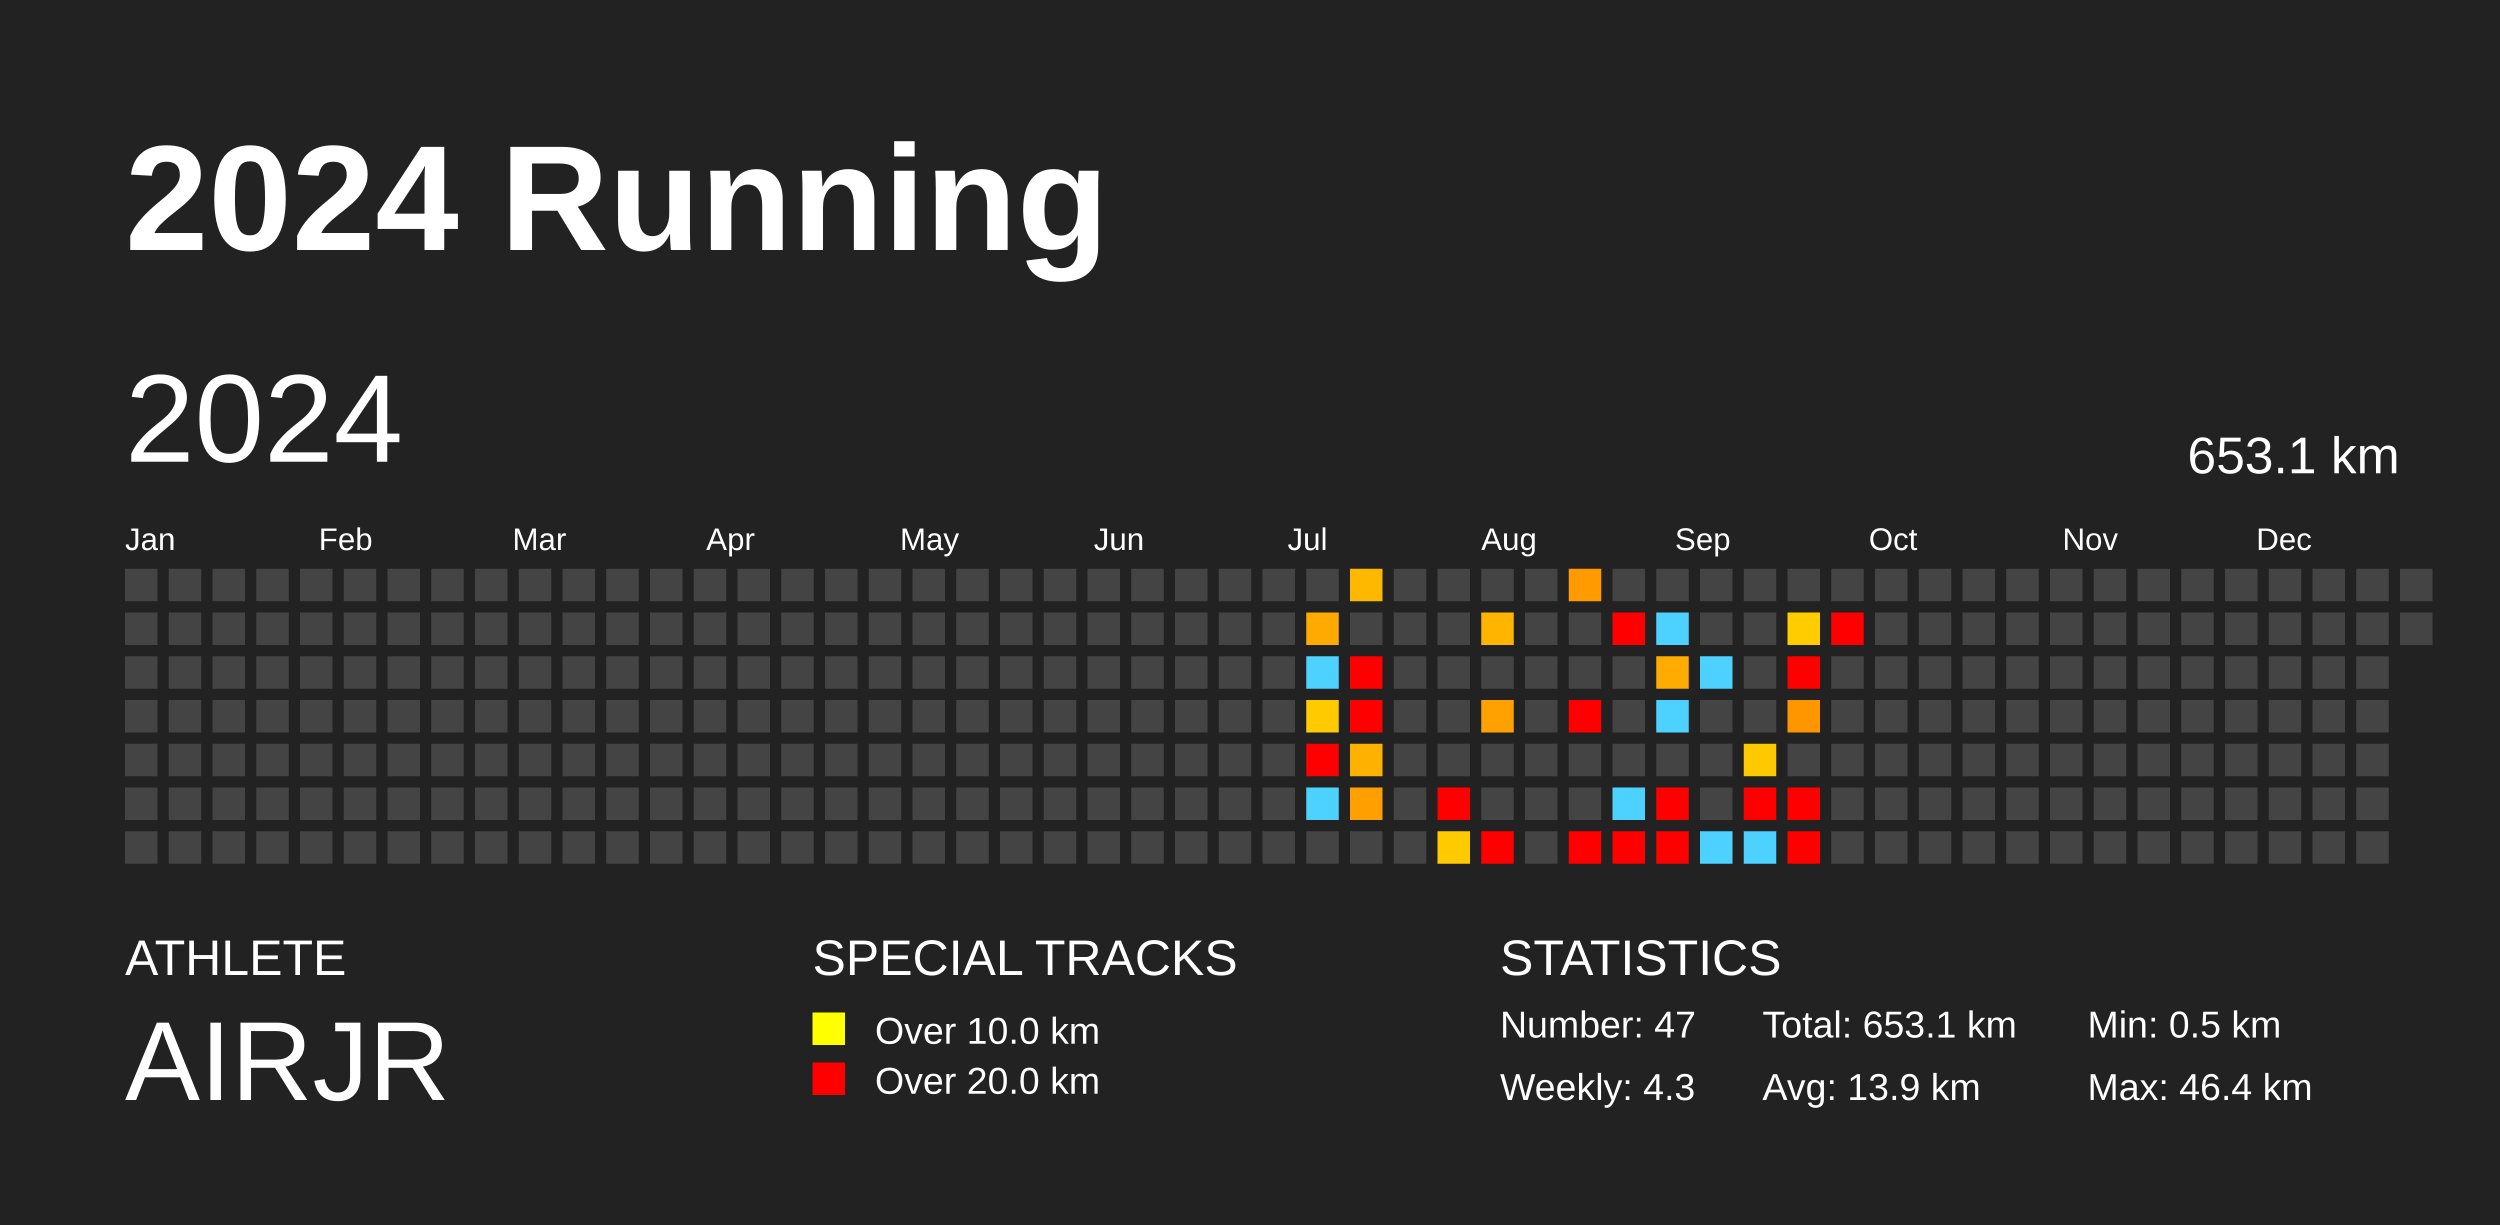
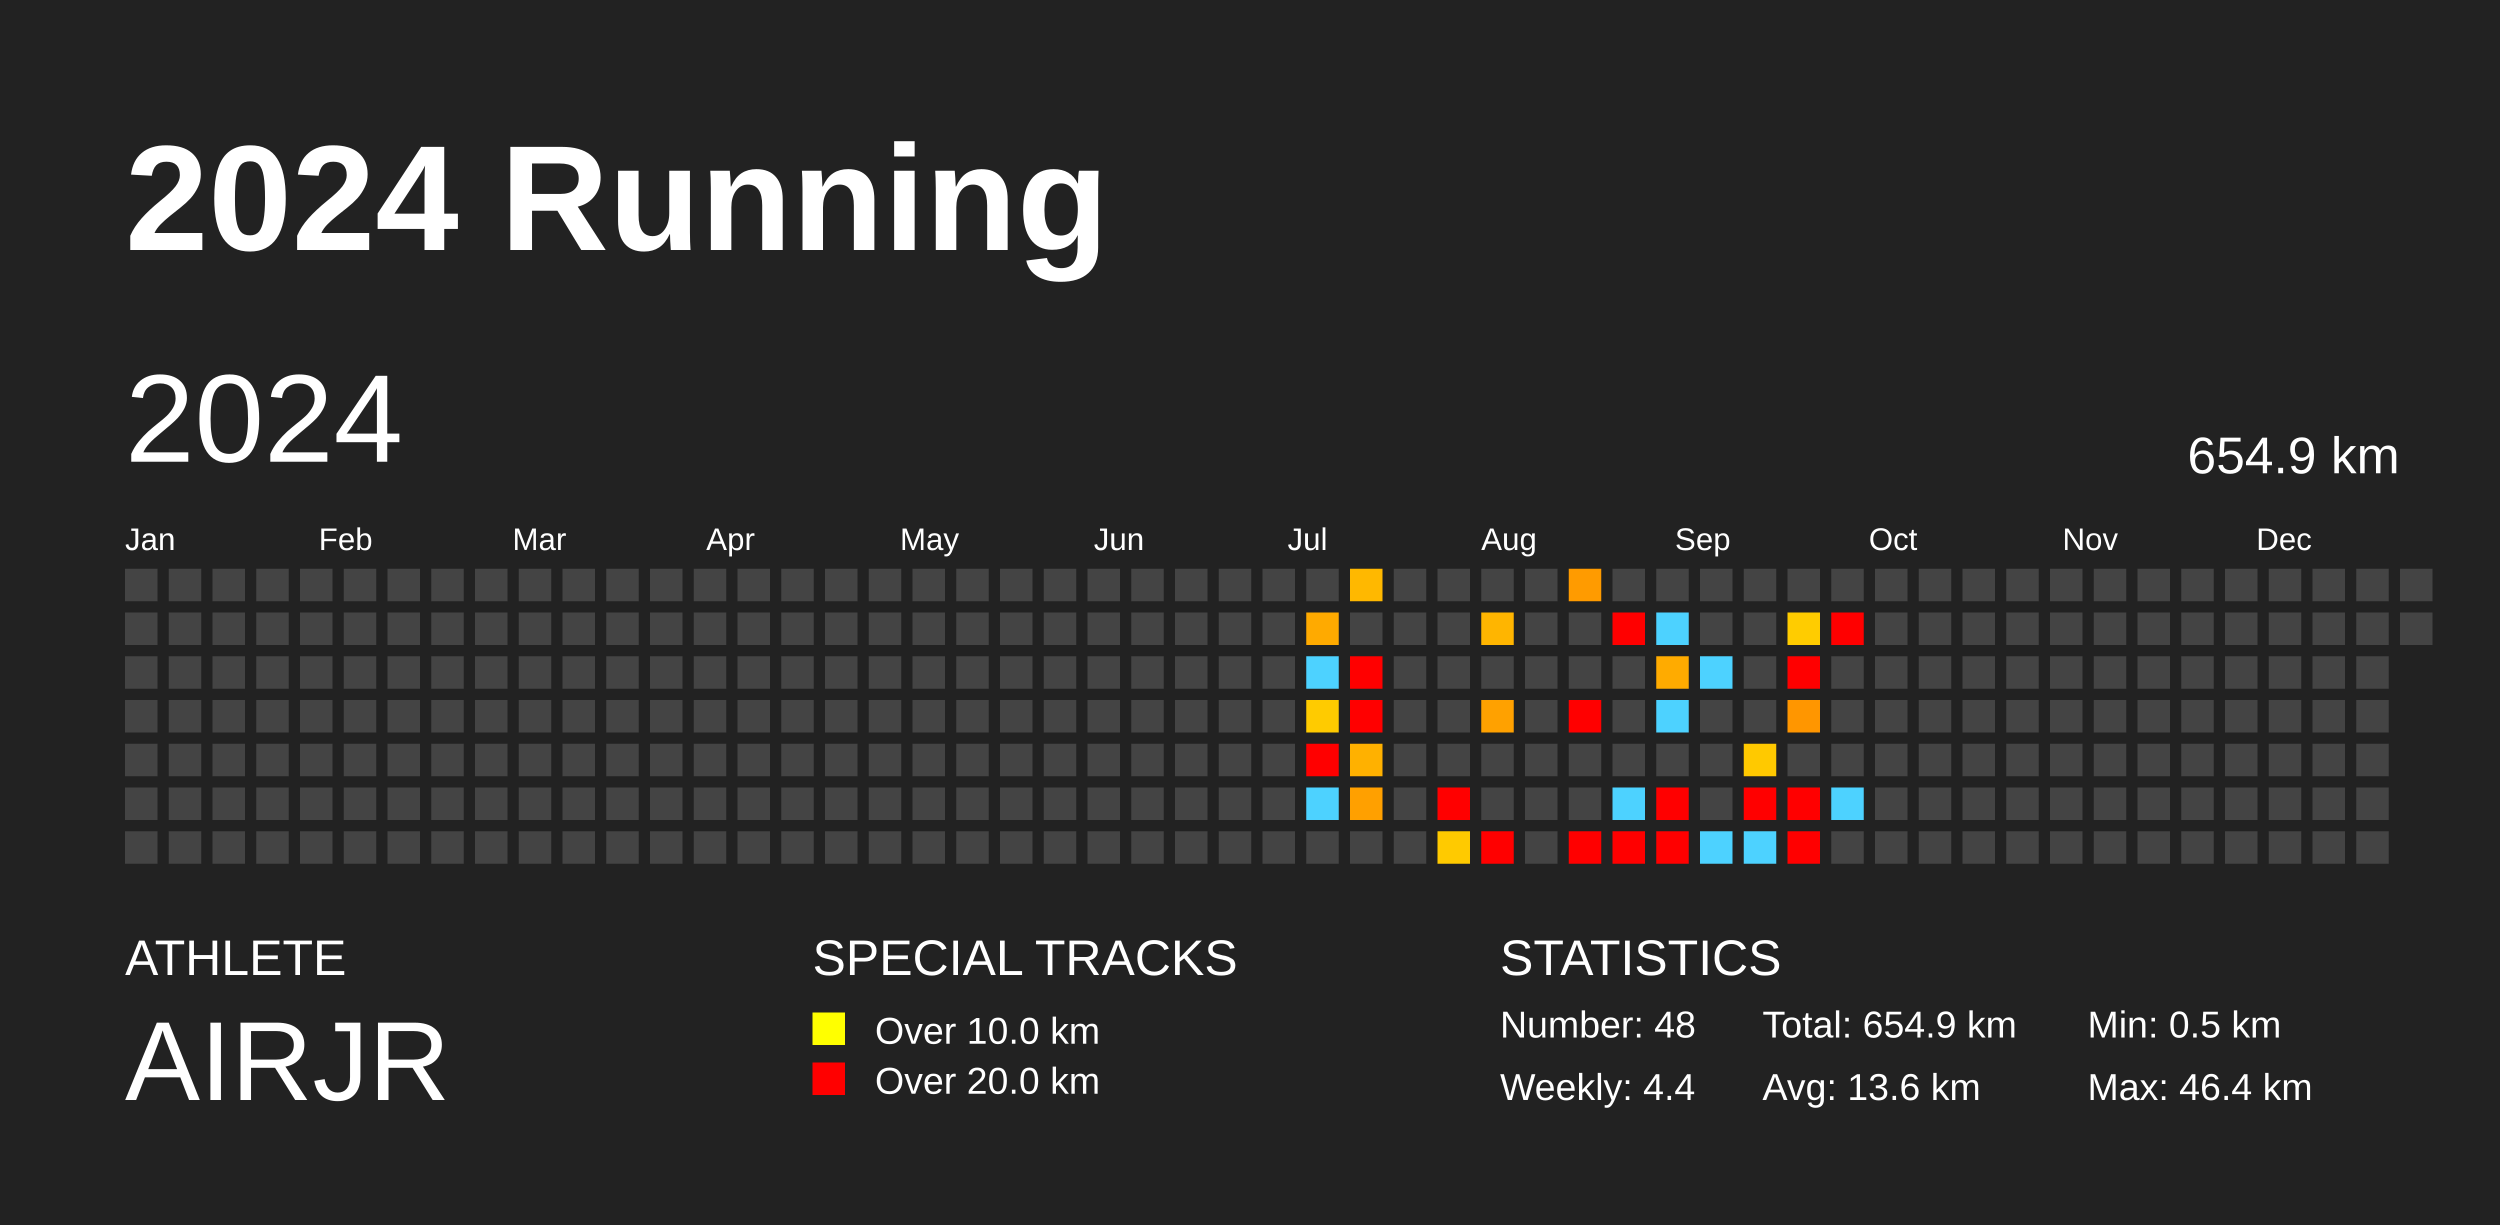
<svg xmlns="http://www.w3.org/2000/svg" baseProfile="full" height="98mm" version="1.1" viewBox="0,0,200,98" width="200mm">
  <defs />
  <rect fill="#222222" height="98" width="200" x="0" y="0" />
  <text fill="#FFFFFF" style="font-size:12px; font-family:Arial; font-weight:bold;" x="10" y="20">2024 Running</text>
  <text fill="#FFFFFF" style="font-size:4px; font-family:Arial" x="10" y="78">ATHLETE</text>
  <text fill="#FFFFFF" style="font-size:9px; font-family:Arial" x="10" y="88">AIRJR</text>
  <text fill="#FFFFFF" style="font-size:4px; font-family:Arial" x="65" y="78">SPECIAL TRACKS</text>
  <rect fill="yellow" height="2.6" width="2.6" x="65" y="81" />
  <text fill="#FFFFFF" style="font-size:3px; font-family:Arial" x="70" y="83.5">Over 10.0 km</text>
  <rect fill="red" height="2.6" width="2.6" x="65" y="85" />
  <text fill="#FFFFFF" style="font-size:3px; font-family:Arial" x="70" y="87.5">Over 20.0 km</text>
  <text fill="#FFFFFF" style="font-size:4px; font-family:Arial" x="120" y="78">STATISTICS</text>
-   <text fill="#FFFFFF" style="font-size:3px; font-family:Arial" x="120" y="83">Number: 47</text>
-   <text fill="#FFFFFF" style="font-size:3px; font-family:Arial" x="120" y="88">Weekly: 4.3</text>
-   <text fill="#FFFFFF" style="font-size:3px; font-family:Arial" x="141" y="83">Total: 653.1 km</text>
-   <text fill="#FFFFFF" style="font-size:3px; font-family:Arial" x="141" y="88">Avg: 13.9 km</text>
+   <text fill="#FFFFFF" style="font-size:3px; font-family:Arial" x="120" y="83">Number: 48</text>
+   <text fill="#FFFFFF" style="font-size:3px; font-family:Arial" x="120" y="88">Weekly: 4.4</text>
+   <text fill="#FFFFFF" style="font-size:3px; font-family:Arial" x="141" y="83">Total: 654.9 km</text>
+   <text fill="#FFFFFF" style="font-size:3px; font-family:Arial" x="141" y="88">Avg: 13.6 km</text>
  <text fill="#FFFFFF" style="font-size:3px; font-family:Arial" x="167" y="83">Min: 0.5 km</text>
  <text fill="#FFFFFF" style="font-size:3px; font-family:Arial" x="167" y="88">Max: 46.4 km</text>
  <text dominant-baseline="hanging" fill="#FFFFFF" style="font-size:10.0px; font-family:Arial;" x="10" y="30">2024</text>
-   <text dominant-baseline="hanging" fill="#FFFFFF" style="font-size:4.125px; font-family:Arial;" x="175" y="35">653.1 km</text>
+   <text dominant-baseline="hanging" fill="#FFFFFF" style="font-size:4.125px; font-family:Arial;" x="175" y="35">654.9 km</text>
  <text fill="#FFFFFF" style="font-size:2.5px; font-family:Arial" x="10.0" y="44">Jan</text>
  <text fill="#FFFFFF" style="font-size:2.5px; font-family:Arial" x="25.5" y="44">Feb</text>
  <text fill="#FFFFFF" style="font-size:2.5px; font-family:Arial" x="41.0" y="44">Mar</text>
  <text fill="#FFFFFF" style="font-size:2.5px; font-family:Arial" x="56.5" y="44">Apr</text>
  <text fill="#FFFFFF" style="font-size:2.5px; font-family:Arial" x="72.0" y="44">May</text>
  <text fill="#FFFFFF" style="font-size:2.5px; font-family:Arial" x="87.5" y="44">Jun</text>
  <text fill="#FFFFFF" style="font-size:2.5px; font-family:Arial" x="103.0" y="44">Jul</text>
  <text fill="#FFFFFF" style="font-size:2.5px; font-family:Arial" x="118.5" y="44">Aug</text>
  <text fill="#FFFFFF" style="font-size:2.5px; font-family:Arial" x="134.0" y="44">Sep</text>
  <text fill="#FFFFFF" style="font-size:2.5px; font-family:Arial" x="149.5" y="44">Oct</text>
  <text fill="#FFFFFF" style="font-size:2.5px; font-family:Arial" x="165.0" y="44">Nov</text>
  <text fill="#FFFFFF" style="font-size:2.5px; font-family:Arial" x="180.5" y="44">Dec</text>
  <rect fill="#444444" height="2.6" width="2.6" x="10.0" y="45.5" />
  <rect fill="#444444" height="2.6" width="2.6" x="10.0" y="49.0" />
  <rect fill="#444444" height="2.6" width="2.6" x="10.0" y="52.5" />
  <rect fill="#444444" height="2.6" width="2.6" x="10.0" y="56.0" />
  <rect fill="#444444" height="2.6" width="2.6" x="10.0" y="59.5" />
  <rect fill="#444444" height="2.6" width="2.6" x="10.0" y="63.0" />
  <rect fill="#444444" height="2.6" width="2.6" x="10.0" y="66.5" />
  <rect fill="#444444" height="2.6" width="2.6" x="13.5" y="45.5" />
  <rect fill="#444444" height="2.6" width="2.6" x="13.5" y="49.0" />
  <rect fill="#444444" height="2.6" width="2.6" x="13.5" y="52.5" />
  <rect fill="#444444" height="2.6" width="2.6" x="13.5" y="56.0" />
  <rect fill="#444444" height="2.6" width="2.6" x="13.5" y="59.5" />
  <rect fill="#444444" height="2.6" width="2.6" x="13.5" y="63.0" />
  <rect fill="#444444" height="2.6" width="2.6" x="13.5" y="66.5" />
  <rect fill="#444444" height="2.6" width="2.6" x="17.0" y="45.5" />
  <rect fill="#444444" height="2.6" width="2.6" x="17.0" y="49.0" />
  <rect fill="#444444" height="2.6" width="2.6" x="17.0" y="52.5" />
  <rect fill="#444444" height="2.6" width="2.6" x="17.0" y="56.0" />
  <rect fill="#444444" height="2.6" width="2.6" x="17.0" y="59.5" />
  <rect fill="#444444" height="2.6" width="2.6" x="17.0" y="63.0" />
  <rect fill="#444444" height="2.6" width="2.6" x="17.0" y="66.5" />
  <rect fill="#444444" height="2.6" width="2.6" x="20.5" y="45.5" />
  <rect fill="#444444" height="2.6" width="2.6" x="20.5" y="49.0" />
  <rect fill="#444444" height="2.6" width="2.6" x="20.5" y="52.5" />
  <rect fill="#444444" height="2.6" width="2.6" x="20.5" y="56.0" />
  <rect fill="#444444" height="2.6" width="2.6" x="20.5" y="59.5" />
  <rect fill="#444444" height="2.6" width="2.6" x="20.5" y="63.0" />
  <rect fill="#444444" height="2.6" width="2.6" x="20.5" y="66.5" />
  <rect fill="#444444" height="2.6" width="2.6" x="24.0" y="45.5" />
  <rect fill="#444444" height="2.6" width="2.6" x="24.0" y="49.0" />
  <rect fill="#444444" height="2.6" width="2.6" x="24.0" y="52.5" />
  <rect fill="#444444" height="2.6" width="2.6" x="24.0" y="56.0" />
  <rect fill="#444444" height="2.6" width="2.6" x="24.0" y="59.5" />
  <rect fill="#444444" height="2.6" width="2.6" x="24.0" y="63.0" />
  <rect fill="#444444" height="2.6" width="2.6" x="24.0" y="66.5" />
  <rect fill="#444444" height="2.6" width="2.6" x="27.5" y="45.5" />
  <rect fill="#444444" height="2.6" width="2.6" x="27.5" y="49.0" />
  <rect fill="#444444" height="2.6" width="2.6" x="27.5" y="52.5" />
  <rect fill="#444444" height="2.6" width="2.6" x="27.5" y="56.0" />
  <rect fill="#444444" height="2.6" width="2.6" x="27.5" y="59.5" />
  <rect fill="#444444" height="2.6" width="2.6" x="27.5" y="63.0" />
  <rect fill="#444444" height="2.6" width="2.6" x="27.5" y="66.5" />
  <rect fill="#444444" height="2.6" width="2.6" x="31.0" y="45.5" />
  <rect fill="#444444" height="2.6" width="2.6" x="31.0" y="49.0" />
  <rect fill="#444444" height="2.6" width="2.6" x="31.0" y="52.5" />
  <rect fill="#444444" height="2.6" width="2.6" x="31.0" y="56.0" />
  <rect fill="#444444" height="2.6" width="2.6" x="31.0" y="59.5" />
  <rect fill="#444444" height="2.6" width="2.6" x="31.0" y="63.0" />
  <rect fill="#444444" height="2.6" width="2.6" x="31.0" y="66.5" />
  <rect fill="#444444" height="2.6" width="2.6" x="34.5" y="45.5" />
  <rect fill="#444444" height="2.6" width="2.6" x="34.5" y="49.0" />
  <rect fill="#444444" height="2.6" width="2.6" x="34.5" y="52.5" />
  <rect fill="#444444" height="2.6" width="2.6" x="34.5" y="56.0" />
  <rect fill="#444444" height="2.6" width="2.6" x="34.5" y="59.5" />
  <rect fill="#444444" height="2.6" width="2.6" x="34.5" y="63.0" />
  <rect fill="#444444" height="2.6" width="2.6" x="34.5" y="66.5" />
  <rect fill="#444444" height="2.6" width="2.6" x="38.0" y="45.5" />
  <rect fill="#444444" height="2.6" width="2.6" x="38.0" y="49.0" />
  <rect fill="#444444" height="2.6" width="2.6" x="38.0" y="52.5" />
  <rect fill="#444444" height="2.6" width="2.6" x="38.0" y="56.0" />
  <rect fill="#444444" height="2.6" width="2.6" x="38.0" y="59.5" />
  <rect fill="#444444" height="2.6" width="2.6" x="38.0" y="63.0" />
  <rect fill="#444444" height="2.6" width="2.6" x="38.0" y="66.5" />
  <rect fill="#444444" height="2.6" width="2.6" x="41.5" y="45.5" />
  <rect fill="#444444" height="2.6" width="2.6" x="41.5" y="49.0" />
  <rect fill="#444444" height="2.6" width="2.6" x="41.5" y="52.5" />
  <rect fill="#444444" height="2.6" width="2.6" x="41.5" y="56.0" />
  <rect fill="#444444" height="2.6" width="2.6" x="41.5" y="59.5" />
  <rect fill="#444444" height="2.6" width="2.6" x="41.5" y="63.0" />
  <rect fill="#444444" height="2.6" width="2.6" x="41.5" y="66.5" />
  <rect fill="#444444" height="2.6" width="2.6" x="45.0" y="45.5" />
  <rect fill="#444444" height="2.6" width="2.6" x="45.0" y="49.0" />
  <rect fill="#444444" height="2.6" width="2.6" x="45.0" y="52.5" />
  <rect fill="#444444" height="2.6" width="2.6" x="45.0" y="56.0" />
  <rect fill="#444444" height="2.6" width="2.6" x="45.0" y="59.5" />
  <rect fill="#444444" height="2.6" width="2.6" x="45.0" y="63.0" />
  <rect fill="#444444" height="2.6" width="2.6" x="45.0" y="66.5" />
  <rect fill="#444444" height="2.6" width="2.6" x="48.5" y="45.5" />
  <rect fill="#444444" height="2.6" width="2.6" x="48.5" y="49.0" />
  <rect fill="#444444" height="2.6" width="2.6" x="48.5" y="52.5" />
  <rect fill="#444444" height="2.6" width="2.6" x="48.5" y="56.0" />
  <rect fill="#444444" height="2.6" width="2.6" x="48.5" y="59.5" />
  <rect fill="#444444" height="2.6" width="2.6" x="48.5" y="63.0" />
  <rect fill="#444444" height="2.6" width="2.6" x="48.5" y="66.5" />
  <rect fill="#444444" height="2.6" width="2.6" x="52.0" y="45.5" />
  <rect fill="#444444" height="2.6" width="2.6" x="52.0" y="49.0" />
  <rect fill="#444444" height="2.6" width="2.6" x="52.0" y="52.5" />
  <rect fill="#444444" height="2.6" width="2.6" x="52.0" y="56.0" />
  <rect fill="#444444" height="2.6" width="2.6" x="52.0" y="59.5" />
  <rect fill="#444444" height="2.6" width="2.6" x="52.0" y="63.0" />
  <rect fill="#444444" height="2.6" width="2.6" x="52.0" y="66.5" />
  <rect fill="#444444" height="2.6" width="2.6" x="55.5" y="45.5" />
  <rect fill="#444444" height="2.6" width="2.6" x="55.5" y="49.0" />
  <rect fill="#444444" height="2.6" width="2.6" x="55.5" y="52.5" />
  <rect fill="#444444" height="2.6" width="2.6" x="55.5" y="56.0" />
  <rect fill="#444444" height="2.6" width="2.6" x="55.5" y="59.5" />
  <rect fill="#444444" height="2.6" width="2.6" x="55.5" y="63.0" />
  <rect fill="#444444" height="2.6" width="2.6" x="55.5" y="66.5" />
  <rect fill="#444444" height="2.6" width="2.6" x="59.0" y="45.5" />
  <rect fill="#444444" height="2.6" width="2.6" x="59.0" y="49.0" />
  <rect fill="#444444" height="2.6" width="2.6" x="59.0" y="52.5" />
  <rect fill="#444444" height="2.6" width="2.6" x="59.0" y="56.0" />
  <rect fill="#444444" height="2.6" width="2.6" x="59.0" y="59.5" />
  <rect fill="#444444" height="2.6" width="2.6" x="59.0" y="63.0" />
  <rect fill="#444444" height="2.6" width="2.6" x="59.0" y="66.5" />
  <rect fill="#444444" height="2.6" width="2.6" x="62.5" y="45.5" />
  <rect fill="#444444" height="2.6" width="2.6" x="62.5" y="49.0" />
  <rect fill="#444444" height="2.6" width="2.6" x="62.5" y="52.5" />
  <rect fill="#444444" height="2.6" width="2.6" x="62.5" y="56.0" />
  <rect fill="#444444" height="2.6" width="2.6" x="62.5" y="59.5" />
  <rect fill="#444444" height="2.6" width="2.6" x="62.5" y="63.0" />
  <rect fill="#444444" height="2.6" width="2.6" x="62.5" y="66.5" />
  <rect fill="#444444" height="2.6" width="2.6" x="66.0" y="45.5" />
  <rect fill="#444444" height="2.6" width="2.6" x="66.0" y="49.0" />
  <rect fill="#444444" height="2.6" width="2.6" x="66.0" y="52.5" />
  <rect fill="#444444" height="2.6" width="2.6" x="66.0" y="56.0" />
  <rect fill="#444444" height="2.6" width="2.6" x="66.0" y="59.5" />
  <rect fill="#444444" height="2.6" width="2.6" x="66.0" y="63.0" />
  <rect fill="#444444" height="2.6" width="2.6" x="66.0" y="66.5" />
  <rect fill="#444444" height="2.6" width="2.6" x="69.5" y="45.5" />
  <rect fill="#444444" height="2.6" width="2.6" x="69.5" y="49.0" />
  <rect fill="#444444" height="2.6" width="2.6" x="69.5" y="52.5" />
  <rect fill="#444444" height="2.6" width="2.6" x="69.5" y="56.0" />
  <rect fill="#444444" height="2.6" width="2.6" x="69.5" y="59.5" />
  <rect fill="#444444" height="2.6" width="2.6" x="69.5" y="63.0" />
  <rect fill="#444444" height="2.6" width="2.6" x="69.5" y="66.5" />
  <rect fill="#444444" height="2.6" width="2.6" x="73.0" y="45.5" />
  <rect fill="#444444" height="2.6" width="2.6" x="73.0" y="49.0" />
  <rect fill="#444444" height="2.6" width="2.6" x="73.0" y="52.5" />
  <rect fill="#444444" height="2.6" width="2.6" x="73.0" y="56.0" />
  <rect fill="#444444" height="2.6" width="2.6" x="73.0" y="59.5" />
  <rect fill="#444444" height="2.6" width="2.6" x="73.0" y="63.0" />
  <rect fill="#444444" height="2.6" width="2.6" x="73.0" y="66.5" />
  <rect fill="#444444" height="2.6" width="2.6" x="76.5" y="45.5" />
  <rect fill="#444444" height="2.6" width="2.6" x="76.5" y="49.0" />
  <rect fill="#444444" height="2.6" width="2.6" x="76.5" y="52.5" />
  <rect fill="#444444" height="2.6" width="2.6" x="76.5" y="56.0" />
  <rect fill="#444444" height="2.6" width="2.6" x="76.5" y="59.5" />
  <rect fill="#444444" height="2.6" width="2.6" x="76.5" y="63.0" />
  <rect fill="#444444" height="2.6" width="2.6" x="76.5" y="66.5" />
  <rect fill="#444444" height="2.6" width="2.6" x="80.0" y="45.5" />
  <rect fill="#444444" height="2.6" width="2.6" x="80.0" y="49.0" />
  <rect fill="#444444" height="2.6" width="2.6" x="80.0" y="52.5" />
  <rect fill="#444444" height="2.6" width="2.6" x="80.0" y="56.0" />
  <rect fill="#444444" height="2.6" width="2.6" x="80.0" y="59.5" />
  <rect fill="#444444" height="2.6" width="2.6" x="80.0" y="63.0" />
  <rect fill="#444444" height="2.6" width="2.6" x="80.0" y="66.5" />
  <rect fill="#444444" height="2.6" width="2.6" x="83.5" y="45.5" />
  <rect fill="#444444" height="2.6" width="2.6" x="83.5" y="49.0" />
  <rect fill="#444444" height="2.6" width="2.6" x="83.5" y="52.5" />
  <rect fill="#444444" height="2.6" width="2.6" x="83.5" y="56.0" />
  <rect fill="#444444" height="2.6" width="2.6" x="83.5" y="59.5" />
  <rect fill="#444444" height="2.6" width="2.6" x="83.5" y="63.0" />
  <rect fill="#444444" height="2.6" width="2.6" x="83.5" y="66.5" />
  <rect fill="#444444" height="2.6" width="2.6" x="87.0" y="45.5" />
  <rect fill="#444444" height="2.6" width="2.6" x="87.0" y="49.0" />
  <rect fill="#444444" height="2.6" width="2.6" x="87.0" y="52.5" />
  <rect fill="#444444" height="2.6" width="2.6" x="87.0" y="56.0" />
  <rect fill="#444444" height="2.6" width="2.6" x="87.0" y="59.5" />
  <rect fill="#444444" height="2.6" width="2.6" x="87.0" y="63.0" />
  <rect fill="#444444" height="2.6" width="2.6" x="87.0" y="66.5" />
  <rect fill="#444444" height="2.6" width="2.6" x="90.5" y="45.5" />
  <rect fill="#444444" height="2.6" width="2.6" x="90.5" y="49.0" />
  <rect fill="#444444" height="2.6" width="2.6" x="90.5" y="52.5" />
  <rect fill="#444444" height="2.6" width="2.6" x="90.5" y="56.0" />
  <rect fill="#444444" height="2.6" width="2.6" x="90.5" y="59.5" />
  <rect fill="#444444" height="2.6" width="2.6" x="90.5" y="63.0" />
  <rect fill="#444444" height="2.6" width="2.6" x="90.5" y="66.5" />
  <rect fill="#444444" height="2.6" width="2.6" x="94.0" y="45.5" />
  <rect fill="#444444" height="2.6" width="2.6" x="94.0" y="49.0" />
  <rect fill="#444444" height="2.6" width="2.6" x="94.0" y="52.5" />
  <rect fill="#444444" height="2.6" width="2.6" x="94.0" y="56.0" />
  <rect fill="#444444" height="2.6" width="2.6" x="94.0" y="59.5" />
  <rect fill="#444444" height="2.6" width="2.6" x="94.0" y="63.0" />
  <rect fill="#444444" height="2.6" width="2.6" x="94.0" y="66.5" />
  <rect fill="#444444" height="2.6" width="2.6" x="97.5" y="45.5" />
  <rect fill="#444444" height="2.6" width="2.6" x="97.5" y="49.0" />
  <rect fill="#444444" height="2.6" width="2.6" x="97.5" y="52.5" />
  <rect fill="#444444" height="2.6" width="2.6" x="97.5" y="56.0" />
  <rect fill="#444444" height="2.6" width="2.6" x="97.5" y="59.5" />
  <rect fill="#444444" height="2.6" width="2.6" x="97.5" y="63.0" />
  <rect fill="#444444" height="2.6" width="2.6" x="97.5" y="66.5" />
  <rect fill="#444444" height="2.6" width="2.6" x="101.0" y="45.5" />
  <rect fill="#444444" height="2.6" width="2.6" x="101.0" y="49.0" />
  <rect fill="#444444" height="2.6" width="2.6" x="101.0" y="52.5" />
  <rect fill="#444444" height="2.6" width="2.6" x="101.0" y="56.0" />
  <rect fill="#444444" height="2.6" width="2.6" x="101.0" y="59.5" />
  <rect fill="#444444" height="2.6" width="2.6" x="101.0" y="63.0" />
  <rect fill="#444444" height="2.6" width="2.6" x="101.0" y="66.5" />
  <rect fill="#444444" height="2.6" width="2.6" x="104.5" y="45.5" />
  <rect fill="#ffaa00" height="2.6" width="2.6" x="104.5" y="49.0" />
  <rect fill="#4dd2ff" height="2.6" width="2.6" x="104.5" y="52.5" />
  <rect fill="#ffcb00" height="2.6" width="2.6" x="104.5" y="56.0" />
  <rect fill="red" height="2.6" width="2.6" x="104.5" y="59.5" />
  <rect fill="#4dd2ff" height="2.6" width="2.6" x="104.5" y="63.0" />
  <rect fill="#444444" height="2.6" width="2.6" x="104.5" y="66.5" />
  <rect fill="#ffb800" height="2.6" width="2.6" x="108.0" y="45.5" />
  <rect fill="#444444" height="2.6" width="2.6" x="108.0" y="49.0" />
  <rect fill="red" height="2.6" width="2.6" x="108.0" y="52.5" />
  <rect fill="red" height="2.6" width="2.6" x="108.0" y="56.0" />
  <rect fill="#ffb100" height="2.6" width="2.6" x="108.0" y="59.5" />
  <rect fill="#ffa000" height="2.6" width="2.6" x="108.0" y="63.0" />
  <rect fill="#444444" height="2.6" width="2.6" x="108.0" y="66.5" />
  <rect fill="#444444" height="2.6" width="2.6" x="111.5" y="45.5" />
  <rect fill="#444444" height="2.6" width="2.6" x="111.5" y="49.0" />
  <rect fill="#444444" height="2.6" width="2.6" x="111.5" y="52.5" />
  <rect fill="#444444" height="2.6" width="2.6" x="111.5" y="56.0" />
  <rect fill="#444444" height="2.6" width="2.6" x="111.5" y="59.5" />
  <rect fill="#444444" height="2.6" width="2.6" x="111.5" y="63.0" />
  <rect fill="#444444" height="2.6" width="2.6" x="111.5" y="66.5" />
  <rect fill="#444444" height="2.6" width="2.6" x="115.0" y="45.5" />
  <rect fill="#444444" height="2.6" width="2.6" x="115.0" y="49.0" />
  <rect fill="#444444" height="2.6" width="2.6" x="115.0" y="52.5" />
  <rect fill="#444444" height="2.6" width="2.6" x="115.0" y="56.0" />
  <rect fill="#444444" height="2.6" width="2.6" x="115.0" y="59.5" />
  <rect fill="red" height="2.6" width="2.6" x="115.0" y="63.0" />
  <rect fill="#ffca00" height="2.6" width="2.6" x="115.0" y="66.5" />
  <rect fill="#444444" height="2.6" width="2.6" x="118.5" y="45.5" />
  <rect fill="#ffb500" height="2.6" width="2.6" x="118.5" y="49.0" />
  <rect fill="#444444" height="2.6" width="2.6" x="118.5" y="52.5" />
  <rect fill="#ffa100" height="2.6" width="2.6" x="118.5" y="56.0" />
  <rect fill="#444444" height="2.6" width="2.6" x="118.5" y="59.5" />
  <rect fill="#444444" height="2.6" width="2.6" x="118.5" y="63.0" />
  <rect fill="red" height="2.6" width="2.6" x="118.5" y="66.5" />
  <rect fill="#444444" height="2.6" width="2.6" x="122.0" y="45.5" />
  <rect fill="#444444" height="2.6" width="2.6" x="122.0" y="49.0" />
  <rect fill="#444444" height="2.6" width="2.6" x="122.0" y="52.5" />
  <rect fill="#444444" height="2.6" width="2.6" x="122.0" y="56.0" />
  <rect fill="#444444" height="2.6" width="2.6" x="122.0" y="59.5" />
  <rect fill="#444444" height="2.6" width="2.6" x="122.0" y="63.0" />
  <rect fill="#444444" height="2.6" width="2.6" x="122.0" y="66.5" />
  <rect fill="#ff9b00" height="2.6" width="2.6" x="125.5" y="45.5" />
  <rect fill="#444444" height="2.6" width="2.6" x="125.5" y="49.0" />
  <rect fill="#444444" height="2.6" width="2.6" x="125.5" y="52.5" />
  <rect fill="red" height="2.6" width="2.6" x="125.5" y="56.0" />
  <rect fill="#444444" height="2.6" width="2.6" x="125.5" y="59.5" />
  <rect fill="#444444" height="2.6" width="2.6" x="125.5" y="63.0" />
  <rect fill="red" height="2.6" width="2.6" x="125.5" y="66.5" />
  <rect fill="#444444" height="2.6" width="2.6" x="129.0" y="45.5" />
  <rect fill="red" height="2.6" width="2.6" x="129.0" y="49.0" />
  <rect fill="#444444" height="2.6" width="2.6" x="129.0" y="52.5" />
  <rect fill="#444444" height="2.6" width="2.6" x="129.0" y="56.0" />
  <rect fill="#444444" height="2.6" width="2.6" x="129.0" y="59.5" />
  <rect fill="#4dd2ff" height="2.6" width="2.6" x="129.0" y="63.0" />
  <rect fill="red" height="2.6" width="2.6" x="129.0" y="66.5" />
  <rect fill="#444444" height="2.6" width="2.6" x="132.5" y="45.5" />
  <rect fill="#4dd2ff" height="2.6" width="2.6" x="132.5" y="49.0" />
  <rect fill="#ffab00" height="2.6" width="2.6" x="132.5" y="52.5" />
  <rect fill="#4dd2ff" height="2.6" width="2.6" x="132.5" y="56.0" />
  <rect fill="#444444" height="2.6" width="2.6" x="132.5" y="59.5" />
  <rect fill="red" height="2.6" width="2.6" x="132.5" y="63.0" />
  <rect fill="red" height="2.6" width="2.6" x="132.5" y="66.5" />
  <rect fill="#444444" height="2.6" width="2.6" x="136.0" y="45.5" />
  <rect fill="#444444" height="2.6" width="2.6" x="136.0" y="49.0" />
  <rect fill="#4dd2ff" height="2.6" width="2.6" x="136.0" y="52.5" />
  <rect fill="#444444" height="2.6" width="2.6" x="136.0" y="56.0" />
  <rect fill="#444444" height="2.6" width="2.6" x="136.0" y="59.5" />
  <rect fill="#444444" height="2.6" width="2.6" x="136.0" y="63.0" />
  <rect fill="#4dd2ff" height="2.6" width="2.6" x="136.0" y="66.5" />
  <rect fill="#444444" height="2.6" width="2.6" x="139.5" y="45.5" />
  <rect fill="#444444" height="2.6" width="2.6" x="139.5" y="49.0" />
  <rect fill="#444444" height="2.6" width="2.6" x="139.5" y="52.5" />
  <rect fill="#444444" height="2.6" width="2.6" x="139.5" y="56.0" />
  <rect fill="#ffc900" height="2.6" width="2.6" x="139.5" y="59.5" />
  <rect fill="red" height="2.6" width="2.6" x="139.5" y="63.0" />
  <rect fill="#4dd2ff" height="2.6" width="2.6" x="139.5" y="66.5" />
  <rect fill="#444444" height="2.6" width="2.6" x="143.0" y="45.5" />
  <rect fill="#ffcc00" height="2.6" width="2.6" x="143.0" y="49.0" />
  <rect fill="red" height="2.6" width="2.6" x="143.0" y="52.5" />
  <rect fill="#ff9600" height="2.6" width="2.6" x="143.0" y="56.0" />
  <rect fill="#444444" height="2.6" width="2.6" x="143.0" y="59.5" />
  <rect fill="red" height="2.6" width="2.6" x="143.0" y="63.0" />
  <rect fill="red" height="2.6" width="2.6" x="143.0" y="66.5" />
  <rect fill="#444444" height="2.6" width="2.6" x="146.5" y="45.5" />
  <rect fill="red" height="2.6" width="2.6" x="146.5" y="49.0" />
  <rect fill="#444444" height="2.6" width="2.6" x="146.5" y="52.5" />
  <rect fill="#444444" height="2.6" width="2.6" x="146.5" y="56.0" />
  <rect fill="#444444" height="2.6" width="2.6" x="146.5" y="59.5" />
-   <rect fill="#444444" height="2.6" width="2.6" x="146.5" y="63.0" />
+   <rect fill="#4dd2ff" height="2.6" width="2.6" x="146.5" y="63.0" />
  <rect fill="#444444" height="2.6" width="2.6" x="146.5" y="66.5" />
  <rect fill="#444444" height="2.6" width="2.6" x="150.0" y="45.5" />
  <rect fill="#444444" height="2.6" width="2.6" x="150.0" y="49.0" />
  <rect fill="#444444" height="2.6" width="2.6" x="150.0" y="52.5" />
  <rect fill="#444444" height="2.6" width="2.6" x="150.0" y="56.0" />
  <rect fill="#444444" height="2.6" width="2.6" x="150.0" y="59.5" />
  <rect fill="#444444" height="2.6" width="2.6" x="150.0" y="63.0" />
  <rect fill="#444444" height="2.6" width="2.6" x="150.0" y="66.5" />
  <rect fill="#444444" height="2.6" width="2.6" x="153.5" y="45.5" />
  <rect fill="#444444" height="2.6" width="2.6" x="153.5" y="49.0" />
  <rect fill="#444444" height="2.6" width="2.6" x="153.5" y="52.5" />
  <rect fill="#444444" height="2.6" width="2.6" x="153.5" y="56.0" />
  <rect fill="#444444" height="2.6" width="2.6" x="153.5" y="59.5" />
  <rect fill="#444444" height="2.6" width="2.6" x="153.5" y="63.0" />
  <rect fill="#444444" height="2.6" width="2.6" x="153.5" y="66.5" />
  <rect fill="#444444" height="2.6" width="2.6" x="157.0" y="45.5" />
  <rect fill="#444444" height="2.6" width="2.6" x="157.0" y="49.0" />
  <rect fill="#444444" height="2.6" width="2.6" x="157.0" y="52.5" />
  <rect fill="#444444" height="2.6" width="2.6" x="157.0" y="56.0" />
  <rect fill="#444444" height="2.6" width="2.6" x="157.0" y="59.5" />
  <rect fill="#444444" height="2.6" width="2.6" x="157.0" y="63.0" />
  <rect fill="#444444" height="2.6" width="2.6" x="157.0" y="66.5" />
  <rect fill="#444444" height="2.6" width="2.6" x="160.5" y="45.5" />
  <rect fill="#444444" height="2.6" width="2.6" x="160.5" y="49.0" />
  <rect fill="#444444" height="2.6" width="2.6" x="160.5" y="52.5" />
  <rect fill="#444444" height="2.6" width="2.6" x="160.5" y="56.0" />
  <rect fill="#444444" height="2.6" width="2.6" x="160.5" y="59.5" />
  <rect fill="#444444" height="2.6" width="2.6" x="160.5" y="63.0" />
  <rect fill="#444444" height="2.6" width="2.6" x="160.5" y="66.5" />
  <rect fill="#444444" height="2.6" width="2.6" x="164.0" y="45.5" />
  <rect fill="#444444" height="2.6" width="2.6" x="164.0" y="49.0" />
  <rect fill="#444444" height="2.6" width="2.6" x="164.0" y="52.5" />
  <rect fill="#444444" height="2.6" width="2.6" x="164.0" y="56.0" />
  <rect fill="#444444" height="2.6" width="2.6" x="164.0" y="59.5" />
  <rect fill="#444444" height="2.6" width="2.6" x="164.0" y="63.0" />
  <rect fill="#444444" height="2.6" width="2.6" x="164.0" y="66.5" />
  <rect fill="#444444" height="2.6" width="2.6" x="167.5" y="45.5" />
  <rect fill="#444444" height="2.6" width="2.6" x="167.5" y="49.0" />
  <rect fill="#444444" height="2.6" width="2.6" x="167.5" y="52.5" />
  <rect fill="#444444" height="2.6" width="2.6" x="167.5" y="56.0" />
  <rect fill="#444444" height="2.6" width="2.6" x="167.5" y="59.5" />
  <rect fill="#444444" height="2.6" width="2.6" x="167.5" y="63.0" />
  <rect fill="#444444" height="2.6" width="2.6" x="167.5" y="66.5" />
  <rect fill="#444444" height="2.6" width="2.6" x="171.0" y="45.5" />
  <rect fill="#444444" height="2.6" width="2.6" x="171.0" y="49.0" />
  <rect fill="#444444" height="2.6" width="2.6" x="171.0" y="52.5" />
  <rect fill="#444444" height="2.6" width="2.6" x="171.0" y="56.0" />
  <rect fill="#444444" height="2.6" width="2.6" x="171.0" y="59.5" />
  <rect fill="#444444" height="2.6" width="2.6" x="171.0" y="63.0" />
  <rect fill="#444444" height="2.6" width="2.6" x="171.0" y="66.5" />
  <rect fill="#444444" height="2.6" width="2.6" x="174.5" y="45.5" />
  <rect fill="#444444" height="2.6" width="2.6" x="174.5" y="49.0" />
  <rect fill="#444444" height="2.6" width="2.6" x="174.5" y="52.5" />
  <rect fill="#444444" height="2.6" width="2.6" x="174.5" y="56.0" />
  <rect fill="#444444" height="2.6" width="2.6" x="174.5" y="59.5" />
  <rect fill="#444444" height="2.6" width="2.6" x="174.5" y="63.0" />
  <rect fill="#444444" height="2.6" width="2.6" x="174.5" y="66.5" />
  <rect fill="#444444" height="2.6" width="2.6" x="178.0" y="45.5" />
  <rect fill="#444444" height="2.6" width="2.6" x="178.0" y="49.0" />
  <rect fill="#444444" height="2.6" width="2.6" x="178.0" y="52.5" />
  <rect fill="#444444" height="2.6" width="2.6" x="178.0" y="56.0" />
  <rect fill="#444444" height="2.6" width="2.6" x="178.0" y="59.5" />
  <rect fill="#444444" height="2.6" width="2.6" x="178.0" y="63.0" />
  <rect fill="#444444" height="2.6" width="2.6" x="178.0" y="66.5" />
  <rect fill="#444444" height="2.6" width="2.6" x="181.5" y="45.5" />
  <rect fill="#444444" height="2.6" width="2.6" x="181.5" y="49.0" />
  <rect fill="#444444" height="2.6" width="2.6" x="181.5" y="52.5" />
  <rect fill="#444444" height="2.6" width="2.6" x="181.5" y="56.0" />
  <rect fill="#444444" height="2.6" width="2.6" x="181.5" y="59.5" />
  <rect fill="#444444" height="2.6" width="2.6" x="181.5" y="63.0" />
  <rect fill="#444444" height="2.6" width="2.6" x="181.5" y="66.5" />
  <rect fill="#444444" height="2.6" width="2.6" x="185.0" y="45.5" />
  <rect fill="#444444" height="2.6" width="2.6" x="185.0" y="49.0" />
  <rect fill="#444444" height="2.6" width="2.6" x="185.0" y="52.5" />
  <rect fill="#444444" height="2.6" width="2.6" x="185.0" y="56.0" />
  <rect fill="#444444" height="2.6" width="2.6" x="185.0" y="59.5" />
  <rect fill="#444444" height="2.6" width="2.6" x="185.0" y="63.0" />
  <rect fill="#444444" height="2.6" width="2.6" x="185.0" y="66.5" />
  <rect fill="#444444" height="2.6" width="2.6" x="188.5" y="45.5" />
  <rect fill="#444444" height="2.6" width="2.6" x="188.5" y="49.0" />
  <rect fill="#444444" height="2.6" width="2.6" x="188.5" y="52.5" />
  <rect fill="#444444" height="2.6" width="2.6" x="188.5" y="56.0" />
  <rect fill="#444444" height="2.6" width="2.6" x="188.5" y="59.5" />
  <rect fill="#444444" height="2.6" width="2.6" x="188.5" y="63.0" />
  <rect fill="#444444" height="2.6" width="2.6" x="188.5" y="66.5" />
  <rect fill="#444444" height="2.6" width="2.6" x="192.0" y="45.5" />
  <rect fill="#444444" height="2.6" width="2.6" x="192.0" y="49.0" />
</svg>
